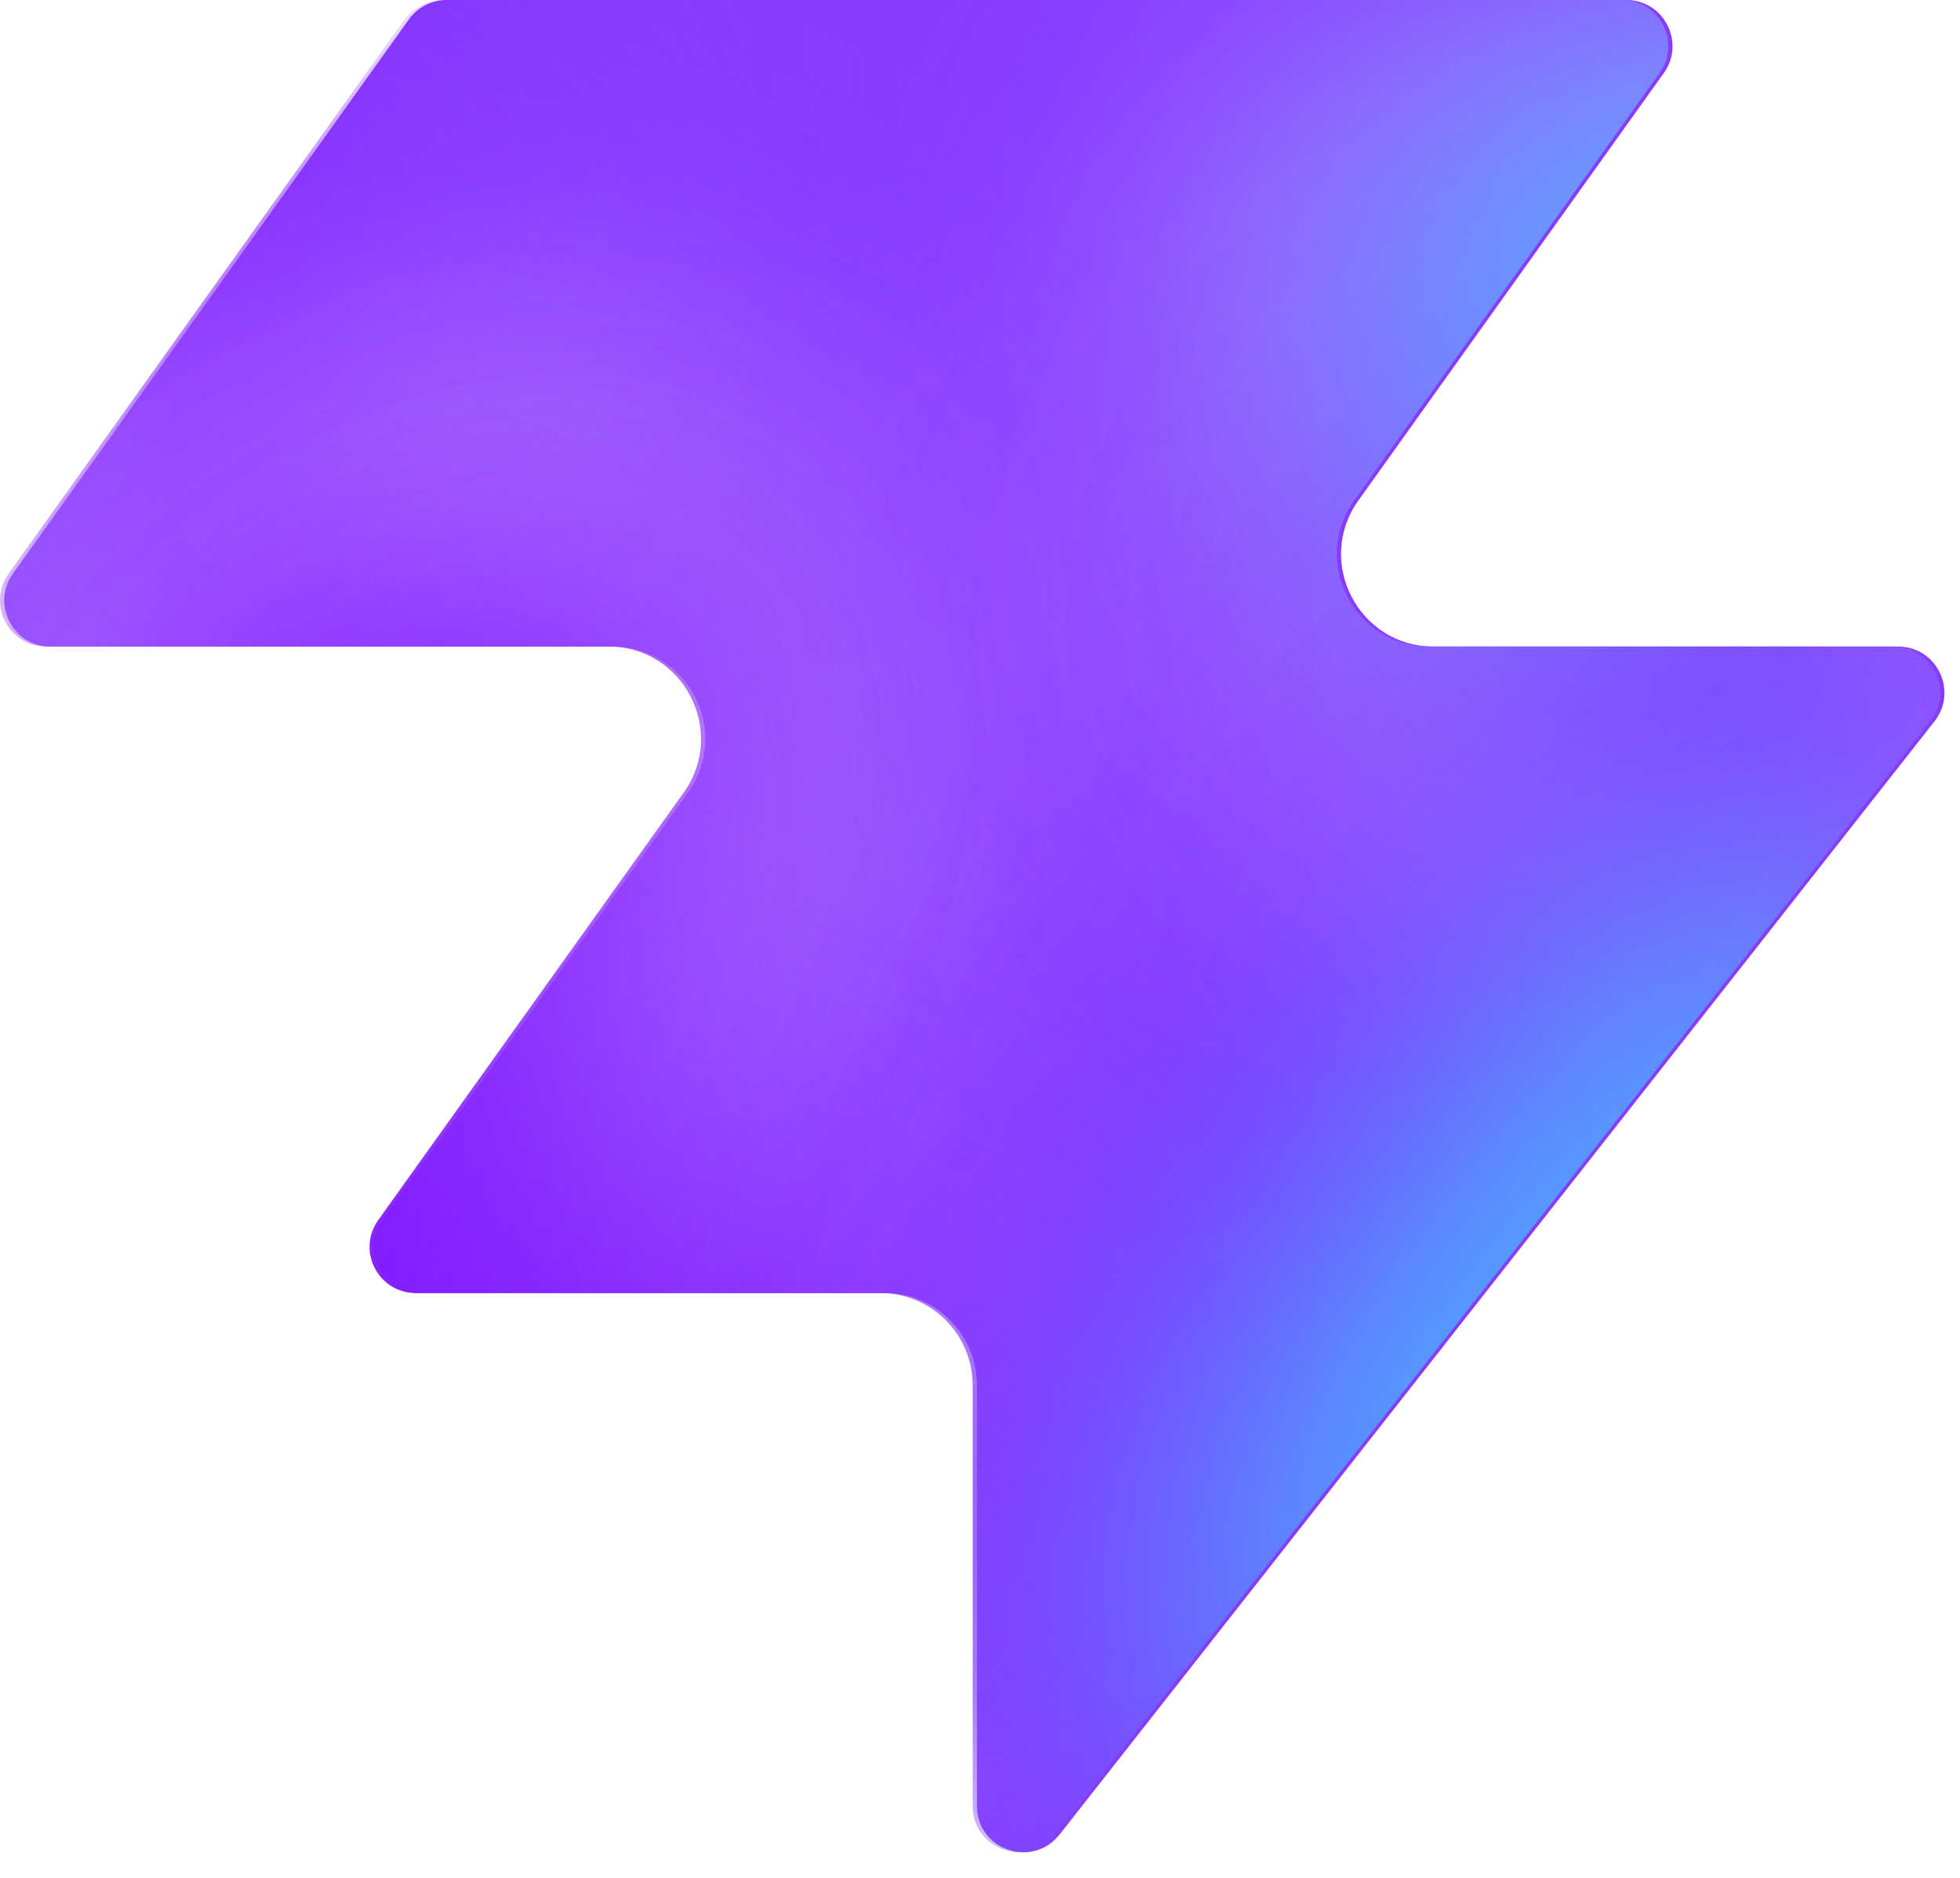
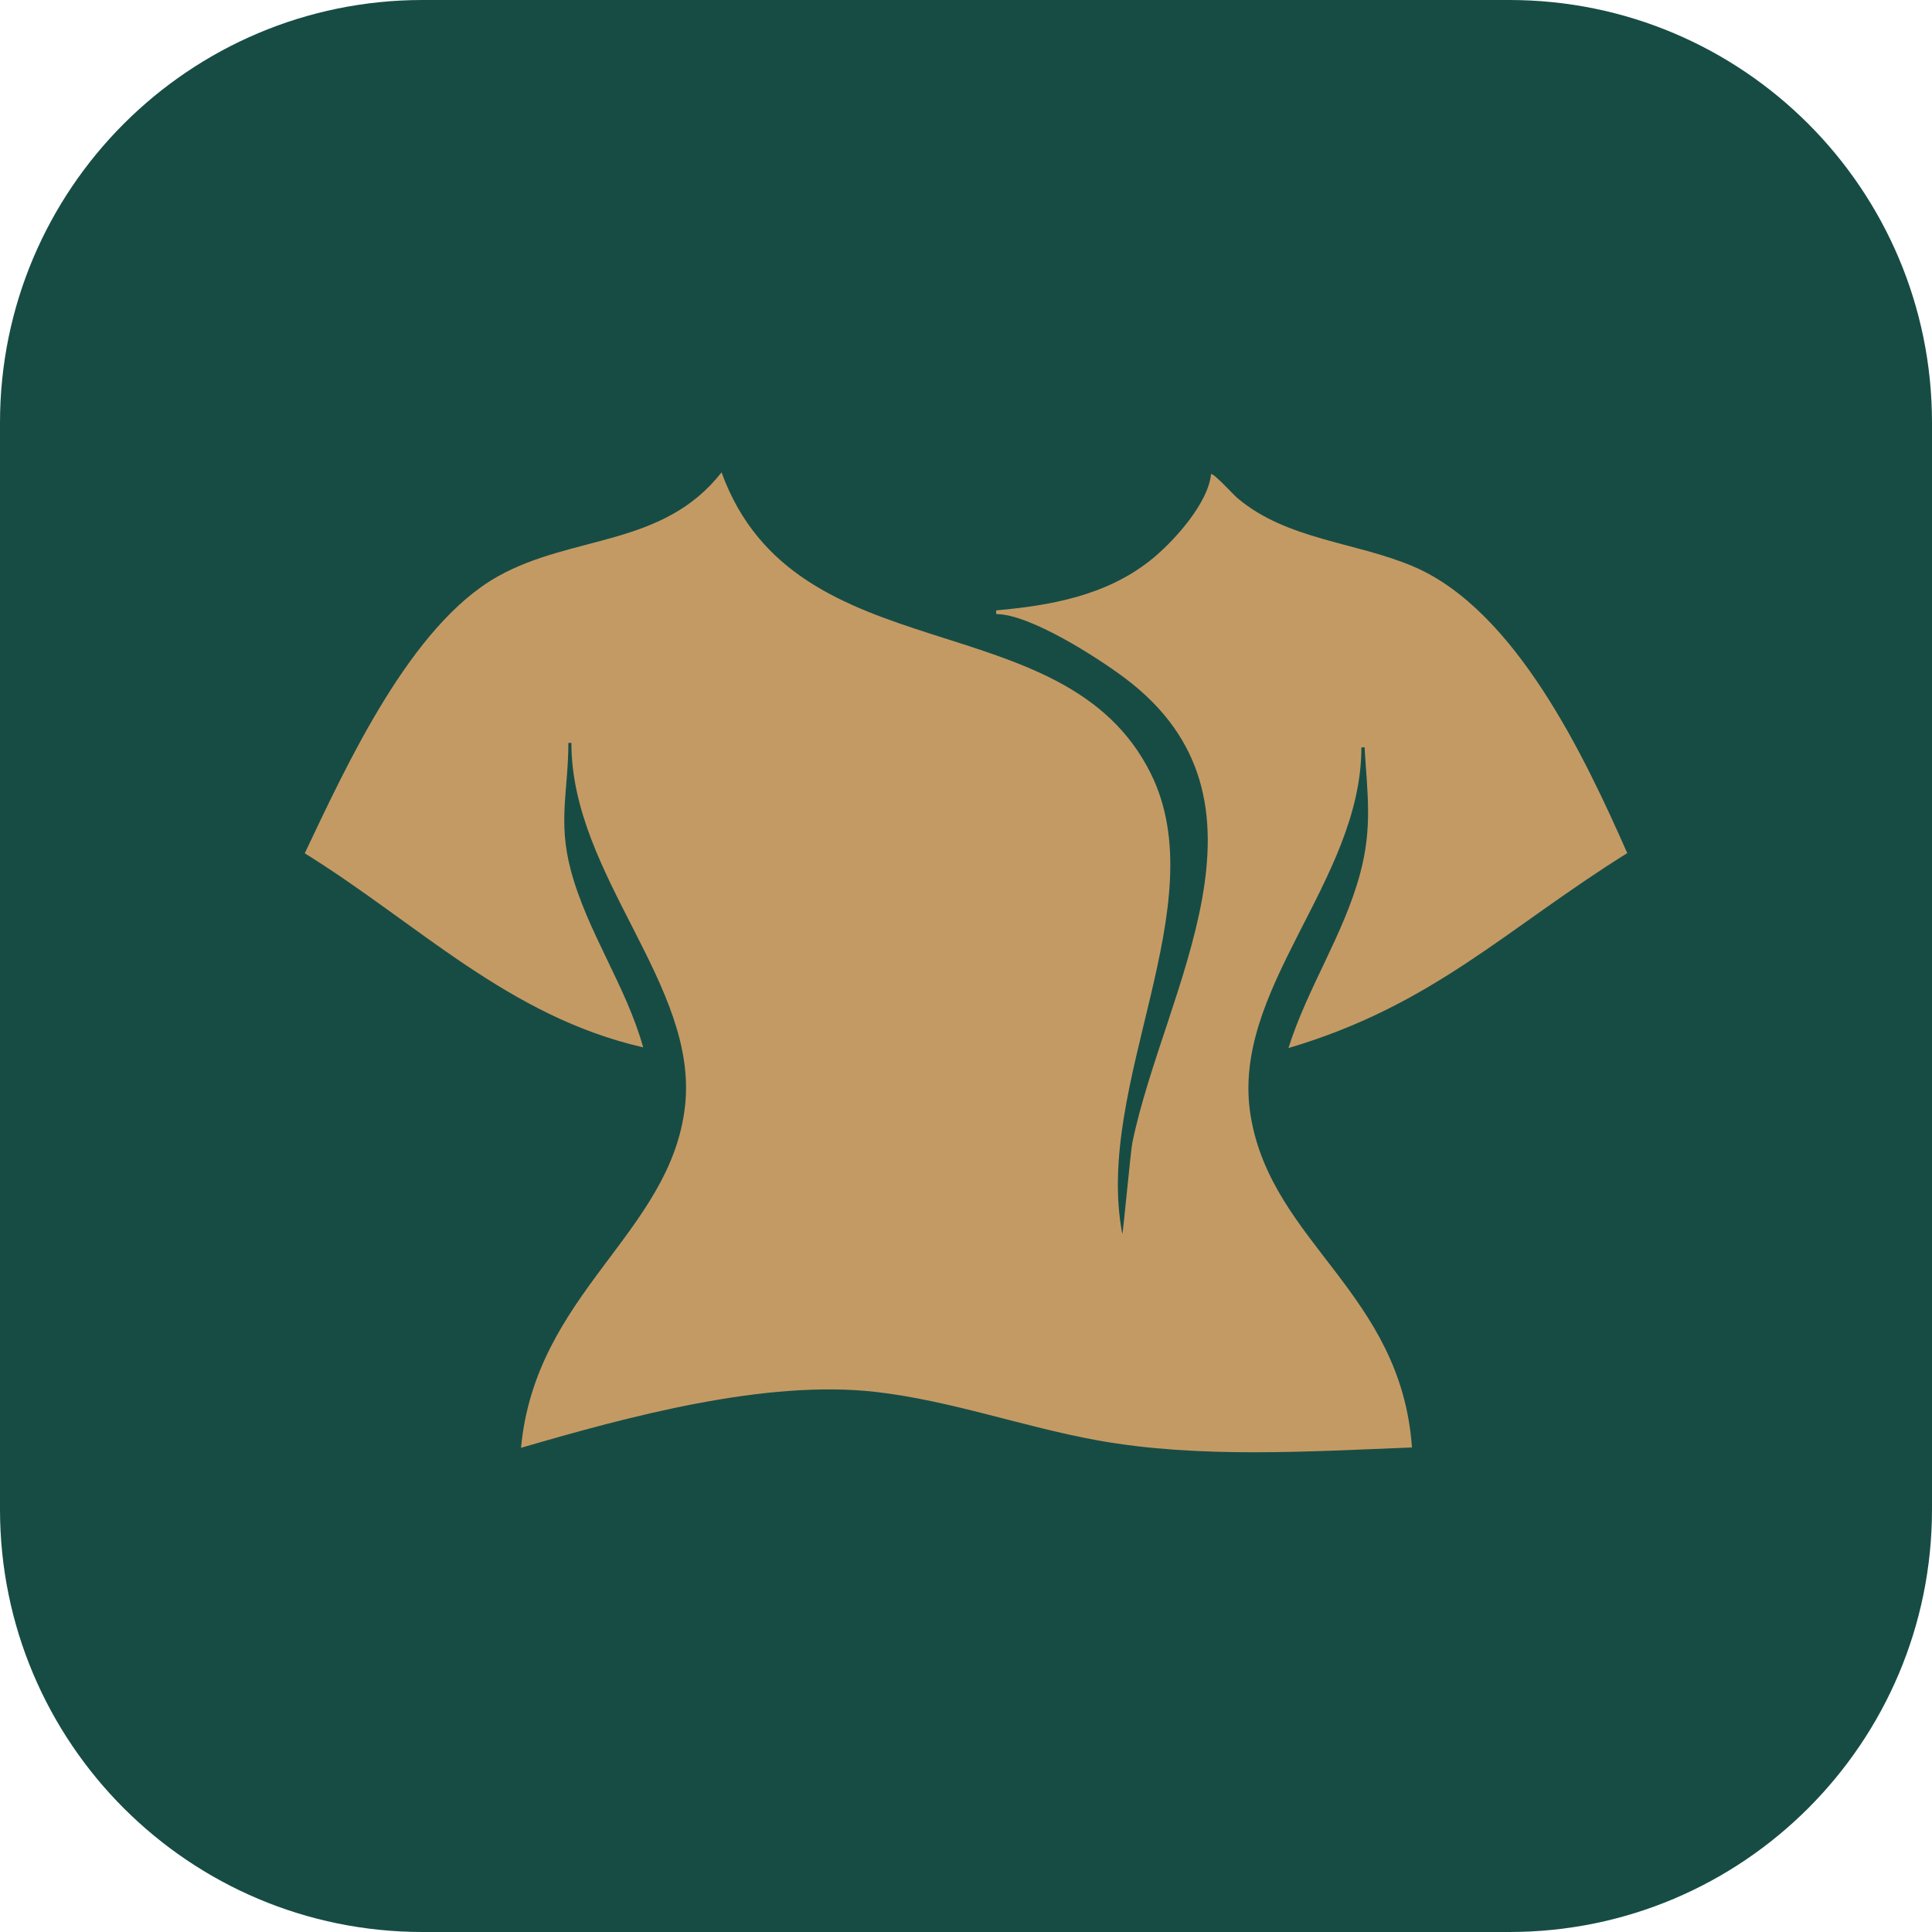
- <svg xmlns="http://www.w3.org/2000/svg" width="48" height="46" fill="none" viewBox="0 0 48 46">
-   <path fill="#863bff" d="M25.946 44.938c-.664.845-2.021.375-2.021-.698V33.937a2.26 2.26 0 0 0-2.262-2.262H10.287c-.92 0-1.456-1.04-.92-1.788l7.48-10.471c1.07-1.497 0-3.578-1.842-3.578H1.237c-.92 0-1.456-1.04-.92-1.788L10.013.474c.214-.297.556-.474.92-.474h28.894c.92 0 1.456 1.04.92 1.788l-7.48 10.471c-1.07 1.498 0 3.579 1.842 3.579h11.377c.943 0 1.473 1.088.89 1.83L25.947 44.94z" style="fill:#863bff;fill:color(display-p3 .525 .23 1);fill-opacity:1" />
-   <mask id="a" width="48" height="46" x="0" y="0" maskUnits="userSpaceOnUse" style="mask-type:alpha">
-     <path fill="#000" d="M25.842 44.938c-.664.844-2.021.375-2.021-.698V33.937a2.26 2.26 0 0 0-2.262-2.262H10.183c-.92 0-1.456-1.04-.92-1.788l7.48-10.471c1.07-1.498 0-3.579-1.842-3.579H1.133c-.92 0-1.456-1.04-.92-1.787L9.91.473c.214-.297.556-.474.92-.474h28.894c.92 0 1.456 1.04.92 1.788l-7.48 10.471c-1.07 1.498 0 3.578 1.842 3.578h11.377c.943 0 1.473 1.088.89 1.832L25.843 44.94z" style="fill:#000;fill-opacity:1" />
-   </mask>
-   <g mask="url(#a)">
-     <g filter="url(#b)">
-       <ellipse cx="5.508" cy="14.704" fill="#ede6ff" rx="5.508" ry="14.704" style="fill:#ede6ff;fill:color(display-p3 .927 .903 1);fill-opacity:1" transform="matrix(.00324 1 1 -.00324 -4.47 31.516)" />
-     </g>
-     <g filter="url(#c)">
-       <ellipse cx="10.399" cy="29.851" fill="#ede6ff" rx="10.399" ry="29.851" style="fill:#ede6ff;fill:color(display-p3 .927 .903 1);fill-opacity:1" transform="matrix(.00324 1 1 -.00324 -39.328 7.883)" />
-     </g>
-     <g filter="url(#d)">
-       <ellipse cx="5.508" cy="30.487" fill="#7e14ff" rx="5.508" ry="30.487" style="fill:#7e14ff;fill:color(display-p3 .492 .077 1);fill-opacity:1" transform="rotate(89.814 -25.913 -14.639)scale(1 -1)" />
-     </g>
-     <g filter="url(#e)">
-       <ellipse cx="5.508" cy="30.599" fill="#7e14ff" rx="5.508" ry="30.599" style="fill:#7e14ff;fill:color(display-p3 .492 .077 1);fill-opacity:1" transform="rotate(89.814 -32.644 -3.334)scale(1 -1)" />
-     </g>
-     <g filter="url(#f)">
-       <ellipse cx="5.508" cy="30.599" fill="#7e14ff" rx="5.508" ry="30.599" style="fill:#7e14ff;fill:color(display-p3 .492 .077 1);fill-opacity:1" transform="matrix(.00324 1 1 -.00324 -34.34 30.47)" />
-     </g>
-     <g filter="url(#g)">
-       <ellipse cx="14.072" cy="22.078" fill="#ede6ff" rx="14.072" ry="22.078" style="fill:#ede6ff;fill:color(display-p3 .927 .903 1);fill-opacity:1" transform="rotate(93.35 24.506 48.493)scale(-1 1)" />
-     </g>
-     <g filter="url(#h)">
-       <ellipse cx="3.47" cy="21.501" fill="#7e14ff" rx="3.47" ry="21.501" style="fill:#7e14ff;fill:color(display-p3 .492 .077 1);fill-opacity:1" transform="rotate(89.009 28.708 47.59)scale(-1 1)" />
-     </g>
-     <g filter="url(#i)">
-       <ellipse cx="3.47" cy="21.501" fill="#7e14ff" rx="3.47" ry="21.501" style="fill:#7e14ff;fill:color(display-p3 .492 .077 1);fill-opacity:1" transform="rotate(89.009 28.708 47.59)scale(-1 1)" />
-     </g>
-     <g filter="url(#j)">
-       <ellipse cx=".387" cy="8.972" fill="#7e14ff" rx="4.407" ry="29.108" style="fill:#7e14ff;fill:color(display-p3 .492 .077 1);fill-opacity:1" transform="rotate(39.51 .387 8.972)" />
-     </g>
-     <g filter="url(#k)">
-       <ellipse cx="47.523" cy="-6.092" fill="#7e14ff" rx="4.407" ry="29.108" style="fill:#7e14ff;fill:color(display-p3 .492 .077 1);fill-opacity:1" transform="rotate(37.892 47.523 -6.092)" />
-     </g>
-     <g filter="url(#l)">
-       <ellipse cx="41.412" cy="6.333" fill="#47bfff" rx="5.971" ry="9.665" style="fill:#47bfff;fill:color(display-p3 .28 .748 1);fill-opacity:1" transform="rotate(37.892 41.412 6.333)" />
-     </g>
-     <g filter="url(#m)">
-       <ellipse cx="-1.879" cy="38.332" fill="#7e14ff" rx="4.407" ry="29.108" style="fill:#7e14ff;fill:color(display-p3 .492 .077 1);fill-opacity:1" transform="rotate(37.892 -1.88 38.332)" />
-     </g>
-     <g filter="url(#n)">
-       <ellipse cx="-1.879" cy="38.332" fill="#7e14ff" rx="4.407" ry="29.108" style="fill:#7e14ff;fill:color(display-p3 .492 .077 1);fill-opacity:1" transform="rotate(37.892 -1.88 38.332)" />
-     </g>
-     <g filter="url(#o)">
-       <ellipse cx="35.651" cy="29.907" fill="#7e14ff" rx="4.407" ry="29.108" style="fill:#7e14ff;fill:color(display-p3 .492 .077 1);fill-opacity:1" transform="rotate(37.892 35.651 29.907)" />
-     </g>
-     <g filter="url(#p)">
-       <ellipse cx="38.418" cy="32.4" fill="#47bfff" rx="5.971" ry="15.297" style="fill:#47bfff;fill:color(display-p3 .28 .748 1);fill-opacity:1" transform="rotate(37.892 38.418 32.4)" />
-     </g>
-   </g>
-   <defs>
-     <filter id="b" width="60.045" height="41.654" x="-19.77" y="16.149" color-interpolation-filters="sRGB" filterUnits="userSpaceOnUse">
-       <feFlood flood-opacity="0" result="BackgroundImageFix" />
-       <feBlend in="SourceGraphic" in2="BackgroundImageFix" result="shape" />
-       <feGaussianBlur result="effect1_foregroundBlur_2002_17158" stdDeviation="7.659" />
-     </filter>
-     <filter id="c" width="90.34" height="51.437" x="-54.613" y="-7.533" color-interpolation-filters="sRGB" filterUnits="userSpaceOnUse">
-       <feFlood flood-opacity="0" result="BackgroundImageFix" />
-       <feBlend in="SourceGraphic" in2="BackgroundImageFix" result="shape" />
-       <feGaussianBlur result="effect1_foregroundBlur_2002_17158" stdDeviation="7.659" />
-     </filter>
-     <filter id="d" width="79.355" height="29.4" x="-49.64" y="2.03" color-interpolation-filters="sRGB" filterUnits="userSpaceOnUse">
-       <feFlood flood-opacity="0" result="BackgroundImageFix" />
-       <feBlend in="SourceGraphic" in2="BackgroundImageFix" result="shape" />
-       <feGaussianBlur result="effect1_foregroundBlur_2002_17158" stdDeviation="4.596" />
-     </filter>
-     <filter id="e" width="79.579" height="29.4" x="-45.045" y="20.029" color-interpolation-filters="sRGB" filterUnits="userSpaceOnUse">
-       <feFlood flood-opacity="0" result="BackgroundImageFix" />
-       <feBlend in="SourceGraphic" in2="BackgroundImageFix" result="shape" />
-       <feGaussianBlur result="effect1_foregroundBlur_2002_17158" stdDeviation="4.596" />
-     </filter>
-     <filter id="f" width="79.579" height="29.4" x="-43.513" y="21.178" color-interpolation-filters="sRGB" filterUnits="userSpaceOnUse">
-       <feFlood flood-opacity="0" result="BackgroundImageFix" />
-       <feBlend in="SourceGraphic" in2="BackgroundImageFix" result="shape" />
-       <feGaussianBlur result="effect1_foregroundBlur_2002_17158" stdDeviation="4.596" />
-     </filter>
-     <filter id="g" width="74.749" height="58.852" x="15.756" y="-17.901" color-interpolation-filters="sRGB" filterUnits="userSpaceOnUse">
-       <feFlood flood-opacity="0" result="BackgroundImageFix" />
-       <feBlend in="SourceGraphic" in2="BackgroundImageFix" result="shape" />
-       <feGaussianBlur result="effect1_foregroundBlur_2002_17158" stdDeviation="7.659" />
-     </filter>
-     <filter id="h" width="61.377" height="25.362" x="23.548" y="2.284" color-interpolation-filters="sRGB" filterUnits="userSpaceOnUse">
-       <feFlood flood-opacity="0" result="BackgroundImageFix" />
-       <feBlend in="SourceGraphic" in2="BackgroundImageFix" result="shape" />
-       <feGaussianBlur result="effect1_foregroundBlur_2002_17158" stdDeviation="4.596" />
-     </filter>
-     <filter id="i" width="61.377" height="25.362" x="23.548" y="2.284" color-interpolation-filters="sRGB" filterUnits="userSpaceOnUse">
-       <feFlood flood-opacity="0" result="BackgroundImageFix" />
-       <feBlend in="SourceGraphic" in2="BackgroundImageFix" result="shape" />
-       <feGaussianBlur result="effect1_foregroundBlur_2002_17158" stdDeviation="4.596" />
-     </filter>
-     <filter id="j" width="56.045" height="63.649" x="-27.636" y="-22.853" color-interpolation-filters="sRGB" filterUnits="userSpaceOnUse">
-       <feFlood flood-opacity="0" result="BackgroundImageFix" />
-       <feBlend in="SourceGraphic" in2="BackgroundImageFix" result="shape" />
-       <feGaussianBlur result="effect1_foregroundBlur_2002_17158" stdDeviation="4.596" />
-     </filter>
-     <filter id="k" width="54.814" height="64.646" x="20.116" y="-38.415" color-interpolation-filters="sRGB" filterUnits="userSpaceOnUse">
-       <feFlood flood-opacity="0" result="BackgroundImageFix" />
-       <feBlend in="SourceGraphic" in2="BackgroundImageFix" result="shape" />
-       <feGaussianBlur result="effect1_foregroundBlur_2002_17158" stdDeviation="4.596" />
-     </filter>
-     <filter id="l" width="33.541" height="35.313" x="24.641" y="-11.323" color-interpolation-filters="sRGB" filterUnits="userSpaceOnUse">
-       <feFlood flood-opacity="0" result="BackgroundImageFix" />
-       <feBlend in="SourceGraphic" in2="BackgroundImageFix" result="shape" />
-       <feGaussianBlur result="effect1_foregroundBlur_2002_17158" stdDeviation="4.596" />
-     </filter>
-     <filter id="m" width="54.814" height="64.646" x="-29.286" y="6.009" color-interpolation-filters="sRGB" filterUnits="userSpaceOnUse">
-       <feFlood flood-opacity="0" result="BackgroundImageFix" />
-       <feBlend in="SourceGraphic" in2="BackgroundImageFix" result="shape" />
-       <feGaussianBlur result="effect1_foregroundBlur_2002_17158" stdDeviation="4.596" />
-     </filter>
-     <filter id="n" width="54.814" height="64.646" x="-29.286" y="6.009" color-interpolation-filters="sRGB" filterUnits="userSpaceOnUse">
-       <feFlood flood-opacity="0" result="BackgroundImageFix" />
-       <feBlend in="SourceGraphic" in2="BackgroundImageFix" result="shape" />
-       <feGaussianBlur result="effect1_foregroundBlur_2002_17158" stdDeviation="4.596" />
-     </filter>
-     <filter id="o" width="54.814" height="64.646" x="8.244" y="-2.416" color-interpolation-filters="sRGB" filterUnits="userSpaceOnUse">
-       <feFlood flood-opacity="0" result="BackgroundImageFix" />
-       <feBlend in="SourceGraphic" in2="BackgroundImageFix" result="shape" />
-       <feGaussianBlur result="effect1_foregroundBlur_2002_17158" stdDeviation="4.596" />
-     </filter>
-     <filter id="p" width="39.409" height="43.623" x="18.713" y="10.588" color-interpolation-filters="sRGB" filterUnits="userSpaceOnUse">
-       <feFlood flood-opacity="0" result="BackgroundImageFix" />
-       <feBlend in="SourceGraphic" in2="BackgroundImageFix" result="shape" />
-       <feGaussianBlur result="effect1_foregroundBlur_2002_17158" stdDeviation="4.596" />
-     </filter>
-   </defs>
+ <svg xmlns="http://www.w3.org/2000/svg" viewBox="0 0 64 64" role="img">
+   <rect width="64" height="64" rx="14" fill="#174C45" />
+   <path fill="#C49A64" transform="translate(-5.0093 -3.296) scale(0.0685358)" d="M755.552 747.71 C750.268 673.028 688.014 649.011 677.646 587.809 C667.253 526.461 731.085 474.382 731.106 409.427 L732.637 409.211 C733.977 431.613 736.524 447.789 730.548 470.148 C722.647 499.71 705.018 525.532 695.853 554.667 C765.705 533.997 800.678 497.254 859.609 460.439 C839.019 413.768 805.553 342.916 756.215 321.889 C728.374 310.023 695.303 309.119 671.295 288.931 C668.986 286.99 660.273 277.217 658.455 277.184 C657.072 291.578 639.915 310.42 628.907 319.104 C607.542 335.958 580.979 340.769 554.574 343.119 L554.616 344.894 C570.907 344.927 603.379 365.802 616.625 375.711 C696.186 435.227 635.827 526.005 620.427 600.271 C619.555 604.476 615.944 644.255 615.544 644.517 C601.69 572.063 660.992 485.771 629.29 421.925 C587.485 337.731 457.684 375.019 421.841 276.419 C393.538 312.548 349.929 306.41 313.72 326.691 C271.498 350.34 240.65 417.9 220.391 460.517 C275.17 494.494 318.742 539.403 383.965 554.313 C375.608 524.425 356.922 498.57 348.95 468.584 C342.689 445.03 347.776 430.171 347.808 407.189 L349.265 407.143 C349.274 471.541 410.946 524.239 404.168 582.984 C397.093 644.309 331.899 673.102 324.924 747.878 C376.389 732.907 442.937 714.72 496.486 720.881 C532.965 725.078 567.884 737.863 603.948 744.34 C652.709 753.098 706.165 749.64 755.552 747.71 Z" />
</svg>
